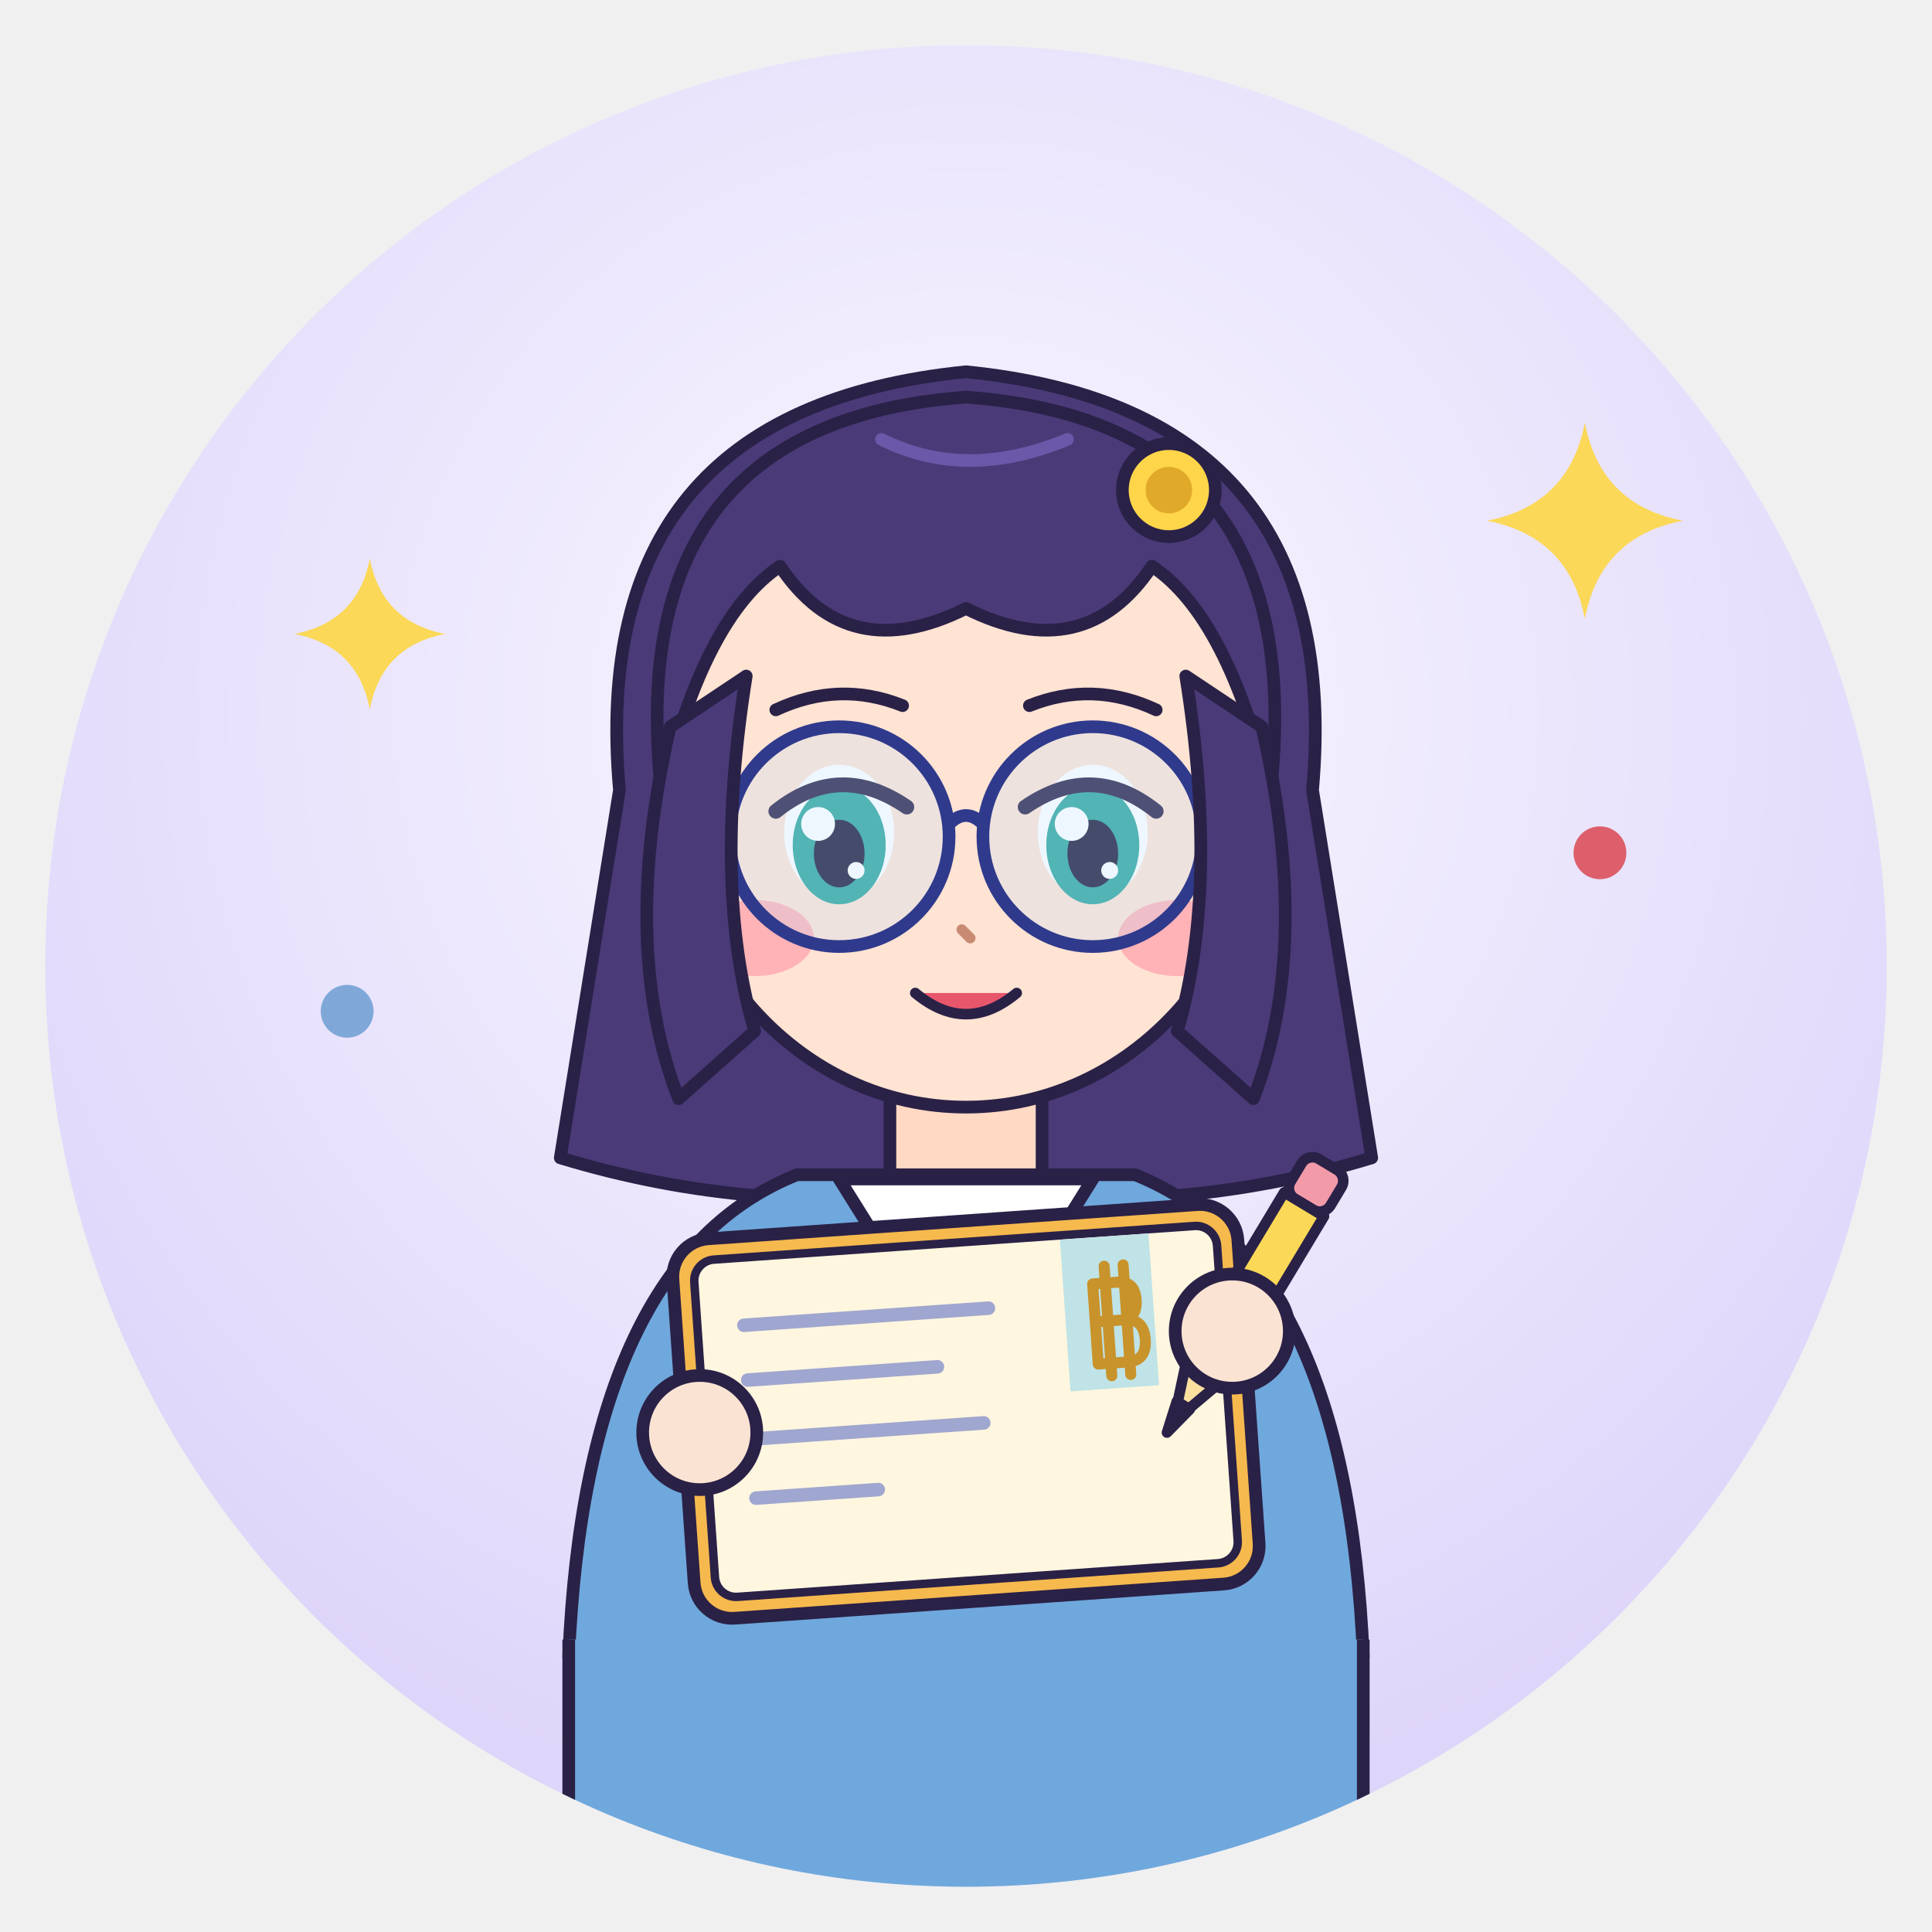
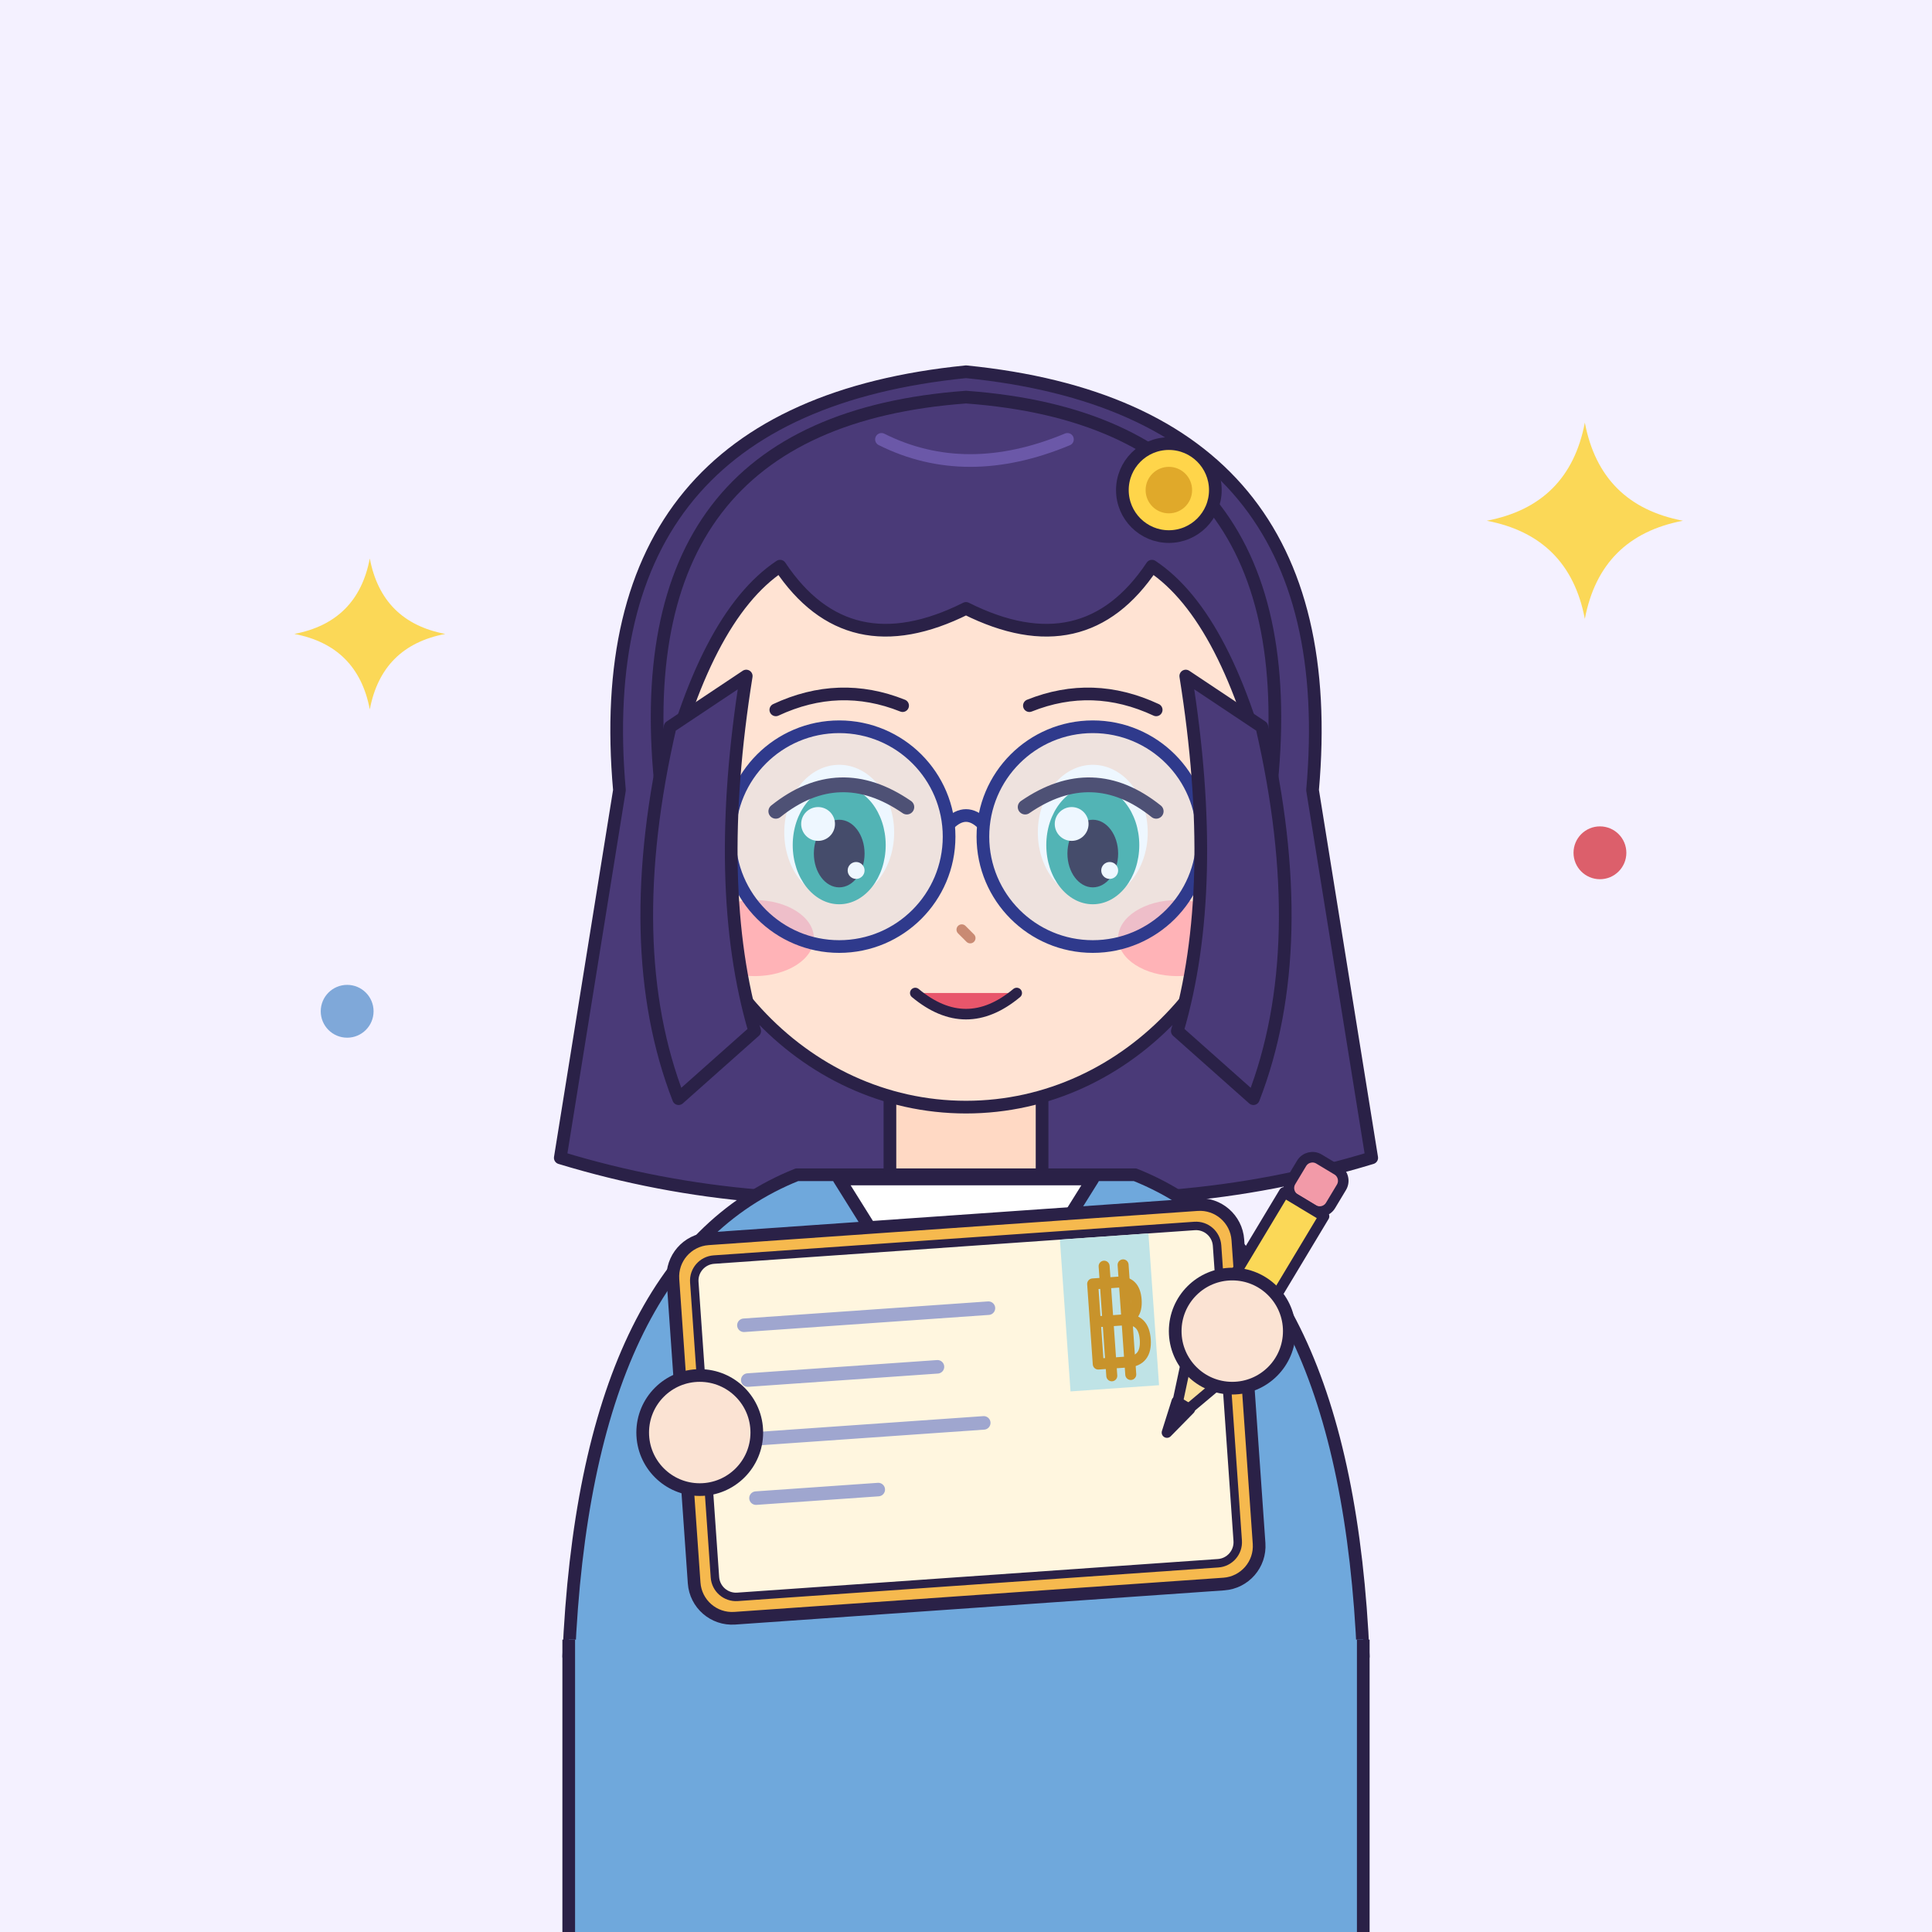
<svg xmlns="http://www.w3.org/2000/svg" width="512" height="512" viewBox="0 0 512 512">
-   <defs>
-     <radialGradient id="bg" cx="50%" cy="36%" r="78%">
-       <stop offset="0" stop-color="#faf8ff" />
-       <stop offset="1" stop-color="#d7cdf9" />
-     </radialGradient>
-     <clipPath id="c">
-       <circle cx="256" cy="256" r="244" />
-     </clipPath>
-   </defs>
-   <circle cx="256" cy="256" r="244" fill="url(#bg)" />
-   <g clip-path="url(#c)">
-     <g transform="translate(43.2 -9) scale(1.12)">
-       <path d="M108 195 Q100 105 190 96 Q280 105 272 195 L286 282 Q240 296 190 290 Q140 296 94 282 Z" fill="#4a3a78" stroke="#2a2147" stroke-width="3" stroke-linejoin="round" />
-       <rect x="172" y="250" width="36" height="46" fill="#ffd9c4" stroke="#2a2147" stroke-width="3" />
-       <path d="M96 400 Q100 306 150 286 L230 286 Q280 306 284 400 Z" fill="#6fa8dc" stroke="#2a2147" stroke-width="3" stroke-linejoin="round" />
-       <path d="M160 287 L190 335 L220 287 Z" fill="#ffffff" stroke="#2a2147" stroke-width="3" stroke-linejoin="round" />
-       <ellipse cx="190" cy="194" rx="70" ry="76" fill="#ffe3d3" stroke="#2a2147" stroke-width="3" />
-       <ellipse cx="140" cy="230" rx="14" ry="9" fill="#ff9aa8" opacity="0.65" />
-       <ellipse cx="240" cy="230" rx="14" ry="9" fill="#ff9aa8" opacity="0.65" />
-       <path d="M145 176 Q160 169 175 175" fill="none" stroke="#2a2147" stroke-width="3" stroke-linecap="round" />
-       <path d="M205 175 Q220 169 235 176" fill="none" stroke="#2a2147" stroke-width="3" stroke-linecap="round" />
-       <ellipse cx="160" cy="205" rx="13" ry="16" fill="#ffffff" />
-       <ellipse cx="220" cy="205" rx="13" ry="16" fill="#ffffff" />
-       <ellipse cx="160" cy="208" rx="11" ry="14" fill="#2fa59c" />
-       <ellipse cx="220" cy="208" rx="11" ry="14" fill="#2fa59c" />
-       <ellipse cx="160" cy="210" rx="6" ry="8" fill="#1d1b3a" />
-       <ellipse cx="220" cy="210" rx="6" ry="8" fill="#1d1b3a" />
-       <circle cx="155" cy="203" r="4" fill="#ffffff" />
-       <circle cx="215" cy="203" r="4" fill="#ffffff" />
-       <circle cx="164" cy="214" r="2" fill="#ffffff" />
-       <circle cx="224" cy="214" r="2" fill="#ffffff" />
-       <path d="M145 200 Q160 188 176 199" fill="none" stroke="#2a2147" stroke-width="3.5" stroke-linecap="round" />
-       <path d="M204 199 Q220 188 235 200" fill="none" stroke="#2a2147" stroke-width="3.5" stroke-linecap="round" />
-       <circle cx="160" cy="206" r="26" fill="#bfe3ff" fill-opacity="0.25" stroke="#2f3a8c" stroke-width="3" />
-       <circle cx="220" cy="206" r="26" fill="#bfe3ff" fill-opacity="0.25" stroke="#2f3a8c" stroke-width="3" />
-       <path d="M186 203 Q190 199 194 203" fill="none" stroke="#2f3a8c" stroke-width="3" stroke-linecap="round" />
-       <path d="M134 202 L118 198 M246 202 L262 198" fill="none" stroke="#2f3a8c" stroke-width="3" stroke-linecap="round" />
-       <path d="M189 228 L191 230" stroke="#c98a73" stroke-width="2.5" stroke-linecap="round" />
-       <path d="M178 243 Q190 253 202 243" fill="#e8566b" stroke="#2a2147" stroke-width="2.5" stroke-linejoin="round" stroke-linecap="round" />
-       <path d="M118 196 Q108 108 190 102 Q272 108 262 196 Q252 154 234 142 Q218 166 190 152 Q162 166 146 142 Q128 154 118 196 Z" fill="#4a3a78" stroke="#2a2147" stroke-width="3" stroke-linejoin="round" />
-       <path d="M120 180 Q108 232 122 268 L140 252 Q130 218 138 168 Z" fill="#4a3a78" stroke="#2a2147" stroke-width="3" stroke-linejoin="round" />
-       <path d="M260 180 Q272 232 258 268 L240 252 Q250 218 242 168 Z" fill="#4a3a78" stroke="#2a2147" stroke-width="3" stroke-linejoin="round" />
-       <path d="M170 112 Q190 122 214 112" fill="none" stroke="#6b58a8" stroke-width="3" stroke-linecap="round" />
-       <circle cx="238" cy="124" r="11" fill="#ffd54a" stroke="#2a2147" stroke-width="3" />
-       <circle cx="238" cy="124" r="5.5" fill="#e0a92a" />
-       <rect x="96" y="396" width="188" height="150" fill="#6fa8dc" />
-       <path d="M96 396 V546 M284 396 V546" fill="none" stroke="#2a2147" stroke-width="3" />
-       <g transform="rotate(-4 190 342)">
-         <rect x="123" y="297" width="134" height="90" rx="9" fill="#f6b94e" stroke="#2a2147" stroke-width="3" stroke-linejoin="round" />
-         <rect x="128" y="302" width="124" height="80" rx="5" fill="#fff6df" stroke="#2a2147" stroke-width="2" />
-         <g stroke="#9fa6cf" stroke-width="3.2" stroke-linecap="round">
-           <path d="M139 318 H197" />
-           <path d="M139 331 H184" />
-           <path d="M139 345 H194" />
-           <path d="M139 359 H168" />
-         </g>
-         <rect x="215" y="303" width="21" height="36" fill="#bfe3e6" />
-         <g fill="none" stroke="#c8932b" stroke-width="2.6" stroke-linecap="round" stroke-linejoin="round">
-           <path d="M222 314 H228 Q232 314 232 318.5 Q232 323 228 323 H222 M222 323 H229 Q233.5 323 233.5 328 Q233.5 333 229 333 H222 M222 314 V333" />
-           <path d="M225 310 V336 M229.500 310 V336" />
-         </g>
+   <rect width="512" height="512" fill="#f4f1ff" />
+   <g transform="translate(43.2 -9) scale(1.12)">
+     <path d="M108 195 Q100 105 190 96 Q280 105 272 195 L286 282 Q240 296 190 290 Q140 296 94 282 Z" fill="#4a3a78" stroke="#2a2147" stroke-width="3" stroke-linejoin="round" />
+     <rect x="172" y="250" width="36" height="46" fill="#ffd9c4" stroke="#2a2147" stroke-width="3" />
+     <path d="M96 400 Q100 306 150 286 L230 286 Q280 306 284 400 Z" fill="#6fa8dc" stroke="#2a2147" stroke-width="3" stroke-linejoin="round" />
+     <path d="M160 287 L190 335 L220 287 Z" fill="#ffffff" stroke="#2a2147" stroke-width="3" stroke-linejoin="round" />
+     <ellipse cx="190" cy="194" rx="70" ry="76" fill="#ffe3d3" stroke="#2a2147" stroke-width="3" />
+     <ellipse cx="140" cy="230" rx="14" ry="9" fill="#ff9aa8" opacity="0.65" />
+     <ellipse cx="240" cy="230" rx="14" ry="9" fill="#ff9aa8" opacity="0.65" />
+     <path d="M145 176 Q160 169 175 175" fill="none" stroke="#2a2147" stroke-width="3" stroke-linecap="round" />
+     <path d="M205 175 Q220 169 235 176" fill="none" stroke="#2a2147" stroke-width="3" stroke-linecap="round" />
+     <ellipse cx="160" cy="205" rx="13" ry="16" fill="#ffffff" />
+     <ellipse cx="220" cy="205" rx="13" ry="16" fill="#ffffff" />
+     <ellipse cx="160" cy="208" rx="11" ry="14" fill="#2fa59c" />
+     <ellipse cx="220" cy="208" rx="11" ry="14" fill="#2fa59c" />
+     <ellipse cx="160" cy="210" rx="6" ry="8" fill="#1d1b3a" />
+     <ellipse cx="220" cy="210" rx="6" ry="8" fill="#1d1b3a" />
+     <circle cx="155" cy="203" r="4" fill="#ffffff" />
+     <circle cx="215" cy="203" r="4" fill="#ffffff" />
+     <circle cx="164" cy="214" r="2" fill="#ffffff" />
+     <circle cx="224" cy="214" r="2" fill="#ffffff" />
+     <path d="M145 200 Q160 188 176 199" fill="none" stroke="#2a2147" stroke-width="3.5" stroke-linecap="round" />
+     <path d="M204 199 Q220 188 235 200" fill="none" stroke="#2a2147" stroke-width="3.5" stroke-linecap="round" />
+     <circle cx="160" cy="206" r="26" fill="#bfe3ff" fill-opacity="0.25" stroke="#2f3a8c" stroke-width="3" />
+     <circle cx="220" cy="206" r="26" fill="#bfe3ff" fill-opacity="0.25" stroke="#2f3a8c" stroke-width="3" />
+     <path d="M186 203 Q190 199 194 203" fill="none" stroke="#2f3a8c" stroke-width="3" stroke-linecap="round" />
+     <path d="M134 202 L118 198 M246 202 L262 198" fill="none" stroke="#2f3a8c" stroke-width="3" stroke-linecap="round" />
+     <path d="M189 228 L191 230" stroke="#c98a73" stroke-width="2.5" stroke-linecap="round" />
+     <path d="M178 243 Q190 253 202 243" fill="#e8566b" stroke="#2a2147" stroke-width="2.5" stroke-linejoin="round" stroke-linecap="round" />
+     <path d="M118 196 Q108 108 190 102 Q272 108 262 196 Q252 154 234 142 Q218 166 190 152 Q162 166 146 142 Q128 154 118 196 Z" fill="#4a3a78" stroke="#2a2147" stroke-width="3" stroke-linejoin="round" />
+     <path d="M120 180 Q108 232 122 268 L140 252 Q130 218 138 168 Z" fill="#4a3a78" stroke="#2a2147" stroke-width="3" stroke-linejoin="round" />
+     <path d="M260 180 Q272 232 258 268 L240 252 Q250 218 242 168 Z" fill="#4a3a78" stroke="#2a2147" stroke-width="3" stroke-linejoin="round" />
+     <path d="M170 112 Q190 122 214 112" fill="none" stroke="#6b58a8" stroke-width="3" stroke-linecap="round" />
+     <circle cx="238" cy="124" r="11" fill="#ffd54a" stroke="#2a2147" stroke-width="3" />
+     <circle cx="238" cy="124" r="5.5" fill="#e0a92a" />
+     <rect x="96" y="396" width="188" height="150" fill="#6fa8dc" />
+     <path d="M96 396 V546 M284 396 V546" fill="none" stroke="#2a2147" stroke-width="3" />
+     <g transform="rotate(-4 190 342)">
+       <rect x="123" y="297" width="134" height="90" rx="9" fill="#f6b94e" stroke="#2a2147" stroke-width="3" stroke-linejoin="round" />
+       <rect x="128" y="302" width="124" height="80" rx="5" fill="#fff6df" stroke="#2a2147" stroke-width="2" />
+       <g stroke="#9fa6cf" stroke-width="3.2" stroke-linecap="round">
+         <path d="M139 318 H197" />
+         <path d="M139 331 H184" />
+         <path d="M139 345 H194" />
+         <path d="M139 359 H168" />
      </g>
-       <g transform="translate(270 293) rotate(121)" stroke="#2a2147" stroke-width="2.5" stroke-linejoin="round">
-         <rect x="-11" y="-5.500" width="11" height="11" rx="3" fill="#f29aa8" />
-         <rect x="0" y="-5.500" width="44" height="11" fill="#fbd857" />
-         <path d="M44 -5.500 L60 0 L44 5.500 Z" fill="#fbe0a0" />
-         <path d="M55.500 -1.800 L63 0 L55.500 1.800 Z" fill="#2a2147" />
+       <rect x="215" y="303" width="21" height="36" fill="#bfe3e6" />
+       <g fill="none" stroke="#c8932b" stroke-width="2.6" stroke-linecap="round" stroke-linejoin="round">
+         <path d="M222 314 H228 Q232 314 232 318.5 Q232 323 228 323 H222 M222 323 H229 Q233.5 323 233.5 328 Q233.5 333 229 333 H222 M222 314 V333" />
+         <path d="M225 310 V336 M229.500 310 V336" />
      </g>
-       <circle cx="127" cy="347" r="13.500" fill="#fbe3d3" stroke="#2a2147" stroke-width="3" />
-       <circle cx="253" cy="323" r="13.500" fill="#fbe3d3" stroke="#2a2147" stroke-width="3" />
    </g>
-     <path d="M98 148 Q101.2 164.8 118 168 Q101.2 171.2 98 188 Q94.8 171.2 78 168 Q94.8 164.8 98 148 Z" fill="#fbd857" />
-     <path d="M420 112 Q424.16 133.84 446 138 Q424.16 142.16 420 164 Q415.84 142.16 394 138 Q415.84 133.84 420 112 Z" fill="#fbd857" />
-     <circle cx="92" cy="268" r="7" fill="#7fa8d9" />
-     <circle cx="424" cy="226" r="7" fill="#dc5f6b" />
+     <g transform="translate(270 293) rotate(121)" stroke="#2a2147" stroke-width="2.5" stroke-linejoin="round">
+       <rect x="-11" y="-5.500" width="11" height="11" rx="3" fill="#f29aa8" />
+       <rect x="0" y="-5.500" width="44" height="11" fill="#fbd857" />
+       <path d="M44 -5.500 L60 0 L44 5.500 Z" fill="#fbe0a0" />
+       <path d="M55.500 -1.800 L63 0 L55.500 1.800 Z" fill="#2a2147" />
+     </g>
+     <circle cx="127" cy="347" r="13.500" fill="#fbe3d3" stroke="#2a2147" stroke-width="3" />
+     <circle cx="253" cy="323" r="13.500" fill="#fbe3d3" stroke="#2a2147" stroke-width="3" />
  </g>
+   <path d="M98 148 Q101.2 164.8 118 168 Q101.2 171.2 98 188 Q94.8 171.2 78 168 Q94.8 164.8 98 148 Z" fill="#fbd857" />
+   <path d="M420 112 Q424.16 133.84 446 138 Q424.16 142.16 420 164 Q415.84 142.16 394 138 Q415.84 133.84 420 112 Z" fill="#fbd857" />
+   <circle cx="92" cy="268" r="7" fill="#7fa8d9" />
+   <circle cx="424" cy="226" r="7" fill="#dc5f6b" />
</svg>
